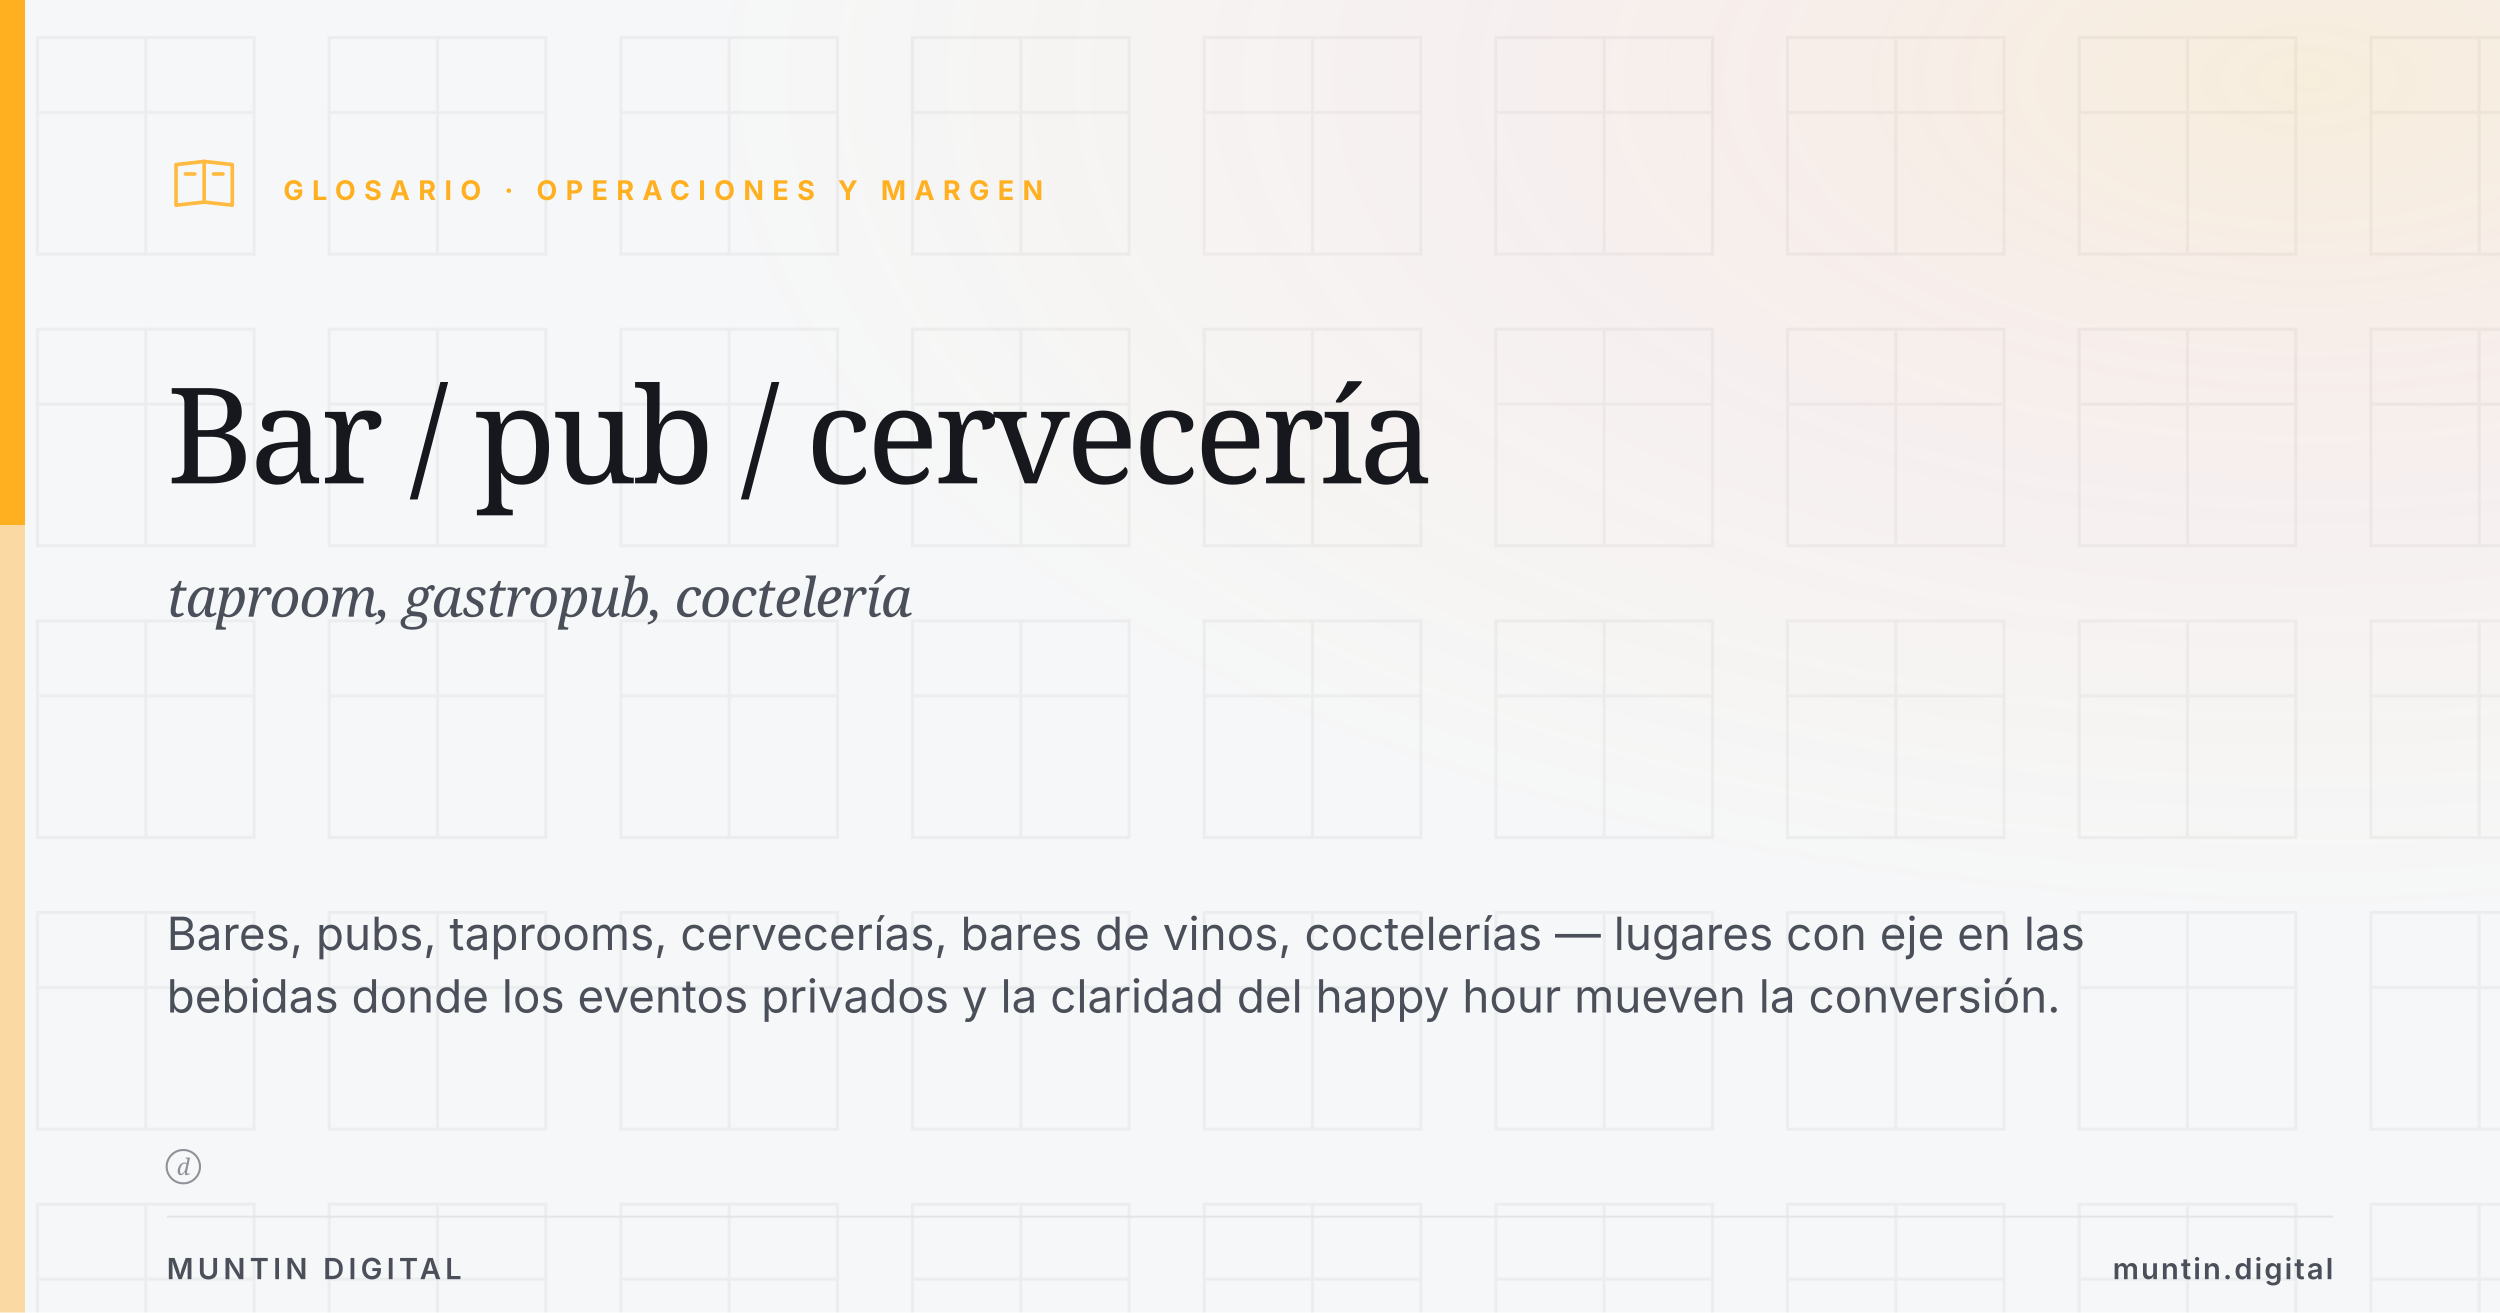
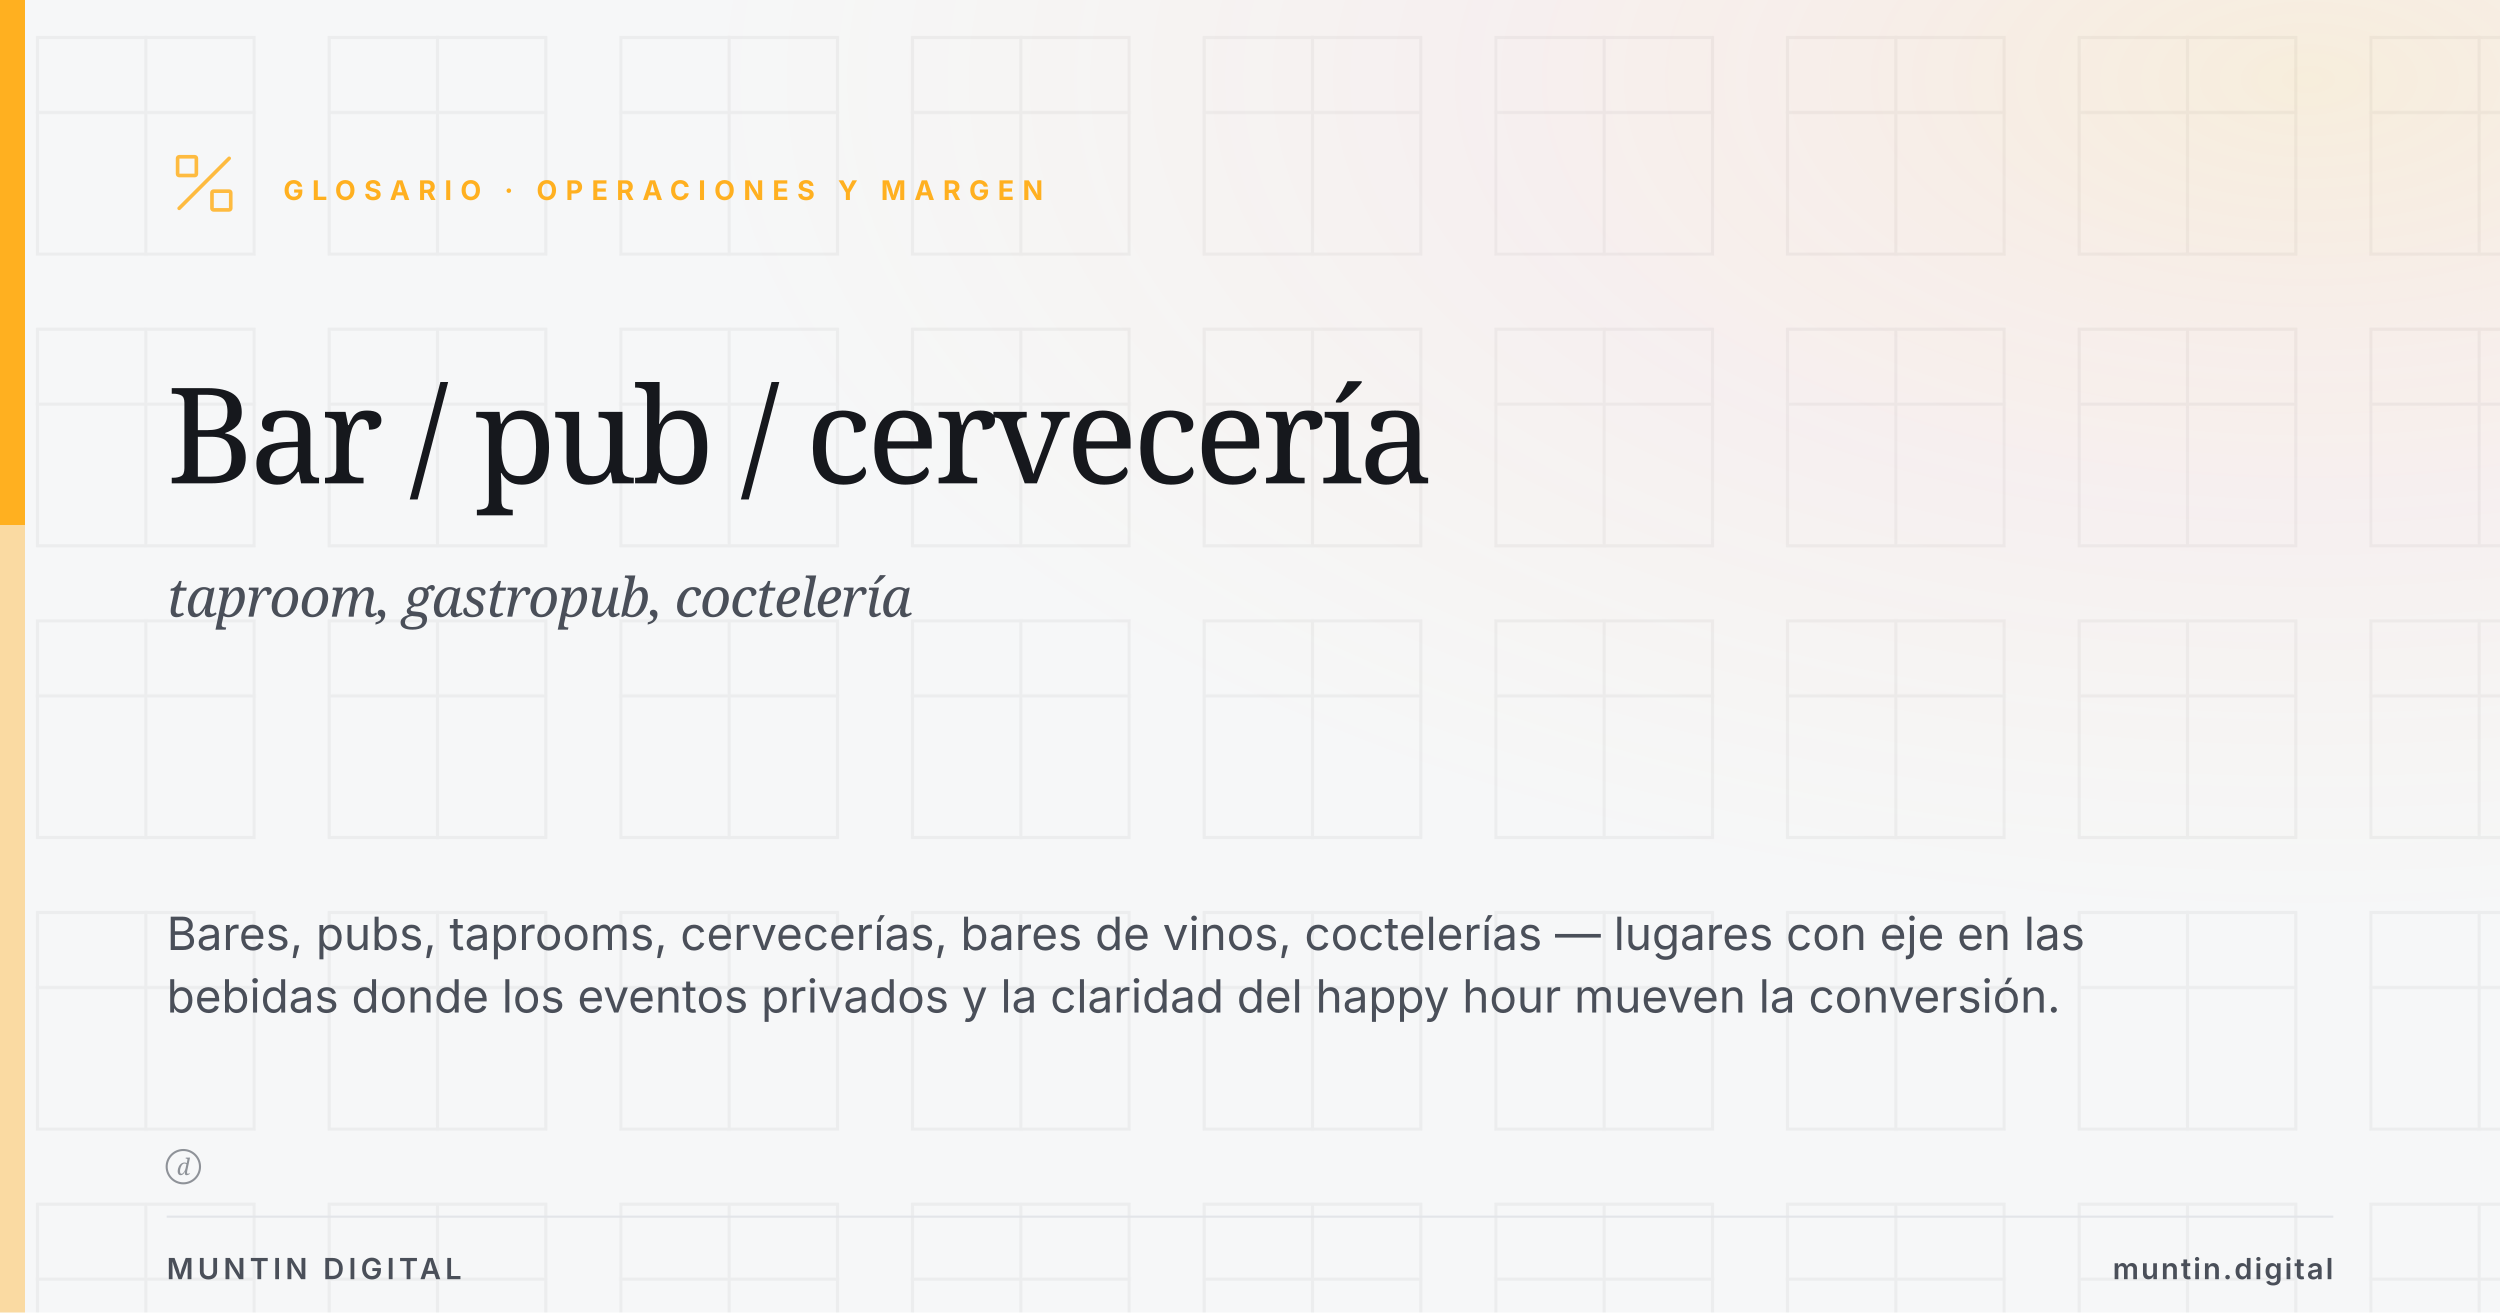
<svg xmlns="http://www.w3.org/2000/svg" viewBox="0 0 1200 630" width="1200" height="630">
  <rect width="1200" height="630" fill="#F6F7F8" />
  <defs>
    <pattern id="muntinField" x="0" y="0" width="140" height="140" patternUnits="userSpaceOnUse">
      <g transform="translate(18, 18)" fill="none" stroke="#16181D" stroke-width="1.5" stroke-linecap="square" stroke-linejoin="miter">
        <rect x="0" y="0" width="104" height="104" />
        <line x1="52" y1="0" x2="52" y2="104" />
        <line x1="0" y1="36" x2="104" y2="36" />
      </g>
    </pattern>
  </defs>
  <rect width="1200" height="630" fill="url(#muntinField)" opacity="0.045" />
  <defs>
    <radialGradient id="ghWarmSoft" cx="92%" cy="6%" r="64%">
      <stop offset="0%" stop-color="#FFB020" stop-opacity="0.13" />
      <stop offset="52%" stop-color="#FF6B5C" stop-opacity="0.05" />
      <stop offset="100%" stop-color="#FFB020" stop-opacity="0" />
    </radialGradient>
  </defs>
  <rect width="1200" height="630" fill="url(#ghWarmSoft)" />
  <rect x="0" y="0" width="12" height="252" fill="#FFB020" />
  <rect x="0" y="252" width="12" height="378" fill="#FFB020" opacity="0.4" />
  <g transform="translate(80, 70) scale(1.5)" fill="none" stroke="#FFB020" stroke-width="1.167" stroke-linecap="round" stroke-linejoin="round" color="#FFB020" opacity="0.85">
-     <path d="M3 6 L12 5 L21 6 L21 19 L12 18 L3 19 Z" />
-     <line x1="12" y1="5" x2="12" y2="18" />
-     <line x1="6" y1="9" x2="9" y2="9" />
-     <line x1="15" y1="9" x2="18" y2="9" />
+     <rect x="3.5" y="3.5" width="6" height="6" rx="0.5" />
+     <rect x="14.5" y="14.5" width="6" height="6" rx="0.5" />
+     <line x1="20" y1="4" x2="4" y2="20" />
  </g>
  <text x="136" y="96" font-family="Inter, Arial, sans-serif" font-size="13" font-weight="700" letter-spacing="4" fill="#FFB020">GLOSARIO · OPERACIONES Y MARGEN</text>
  <text x="80" y="232" font-family="Fraunces, Georgia, serif" font-size="64" font-weight="500" letter-spacing="-2" fill="#16181D">Bar / pub / cervecería</text>
  <text x="80" y="296" font-family="Fraunces, Georgia, serif" font-style="italic" font-size="26" font-weight="400" letter-spacing="-0.5" fill="#4A4F59">taproom, gastropub, coctelería</text>
  <text x="80" y="456" font-family="Inter, Arial, sans-serif" font-size="22" font-weight="400" fill="#4A4F59">
    <tspan x="80" dy="0">Bares, pubs, taprooms, cervecerías, bares de vinos, coctelerías — lugares con eje en las</tspan>
    <tspan x="80" dy="30">bebidas donde los eventos privados y la claridad del happy hour mueven la conversión.</tspan>
  </text>
  <g transform="translate(80, 552)" fill="#4A4F59" opacity="0.6">
    <circle cx="8" cy="8" r="8" fill="none" stroke="#4A4F59" stroke-width="1" />
    <text x="8" y="12" text-anchor="middle" font-family="Fraunces, Georgia, serif" font-style="italic" font-size="11" font-weight="500" fill="#4A4F59">d</text>
  </g>
  <line x1="80" y1="584" x2="1120" y2="584" stroke="#E3E5E9" stroke-width="1" />
  <text x="80" y="614" font-family="Inter, Arial, sans-serif" font-size="14" font-weight="600" letter-spacing="2" fill="#4A4F59">MUNTIN DIGITAL</text>
  <text x="1120" y="614" text-anchor="end" font-family="Inter, Arial, sans-serif" font-size="14" font-weight="600" letter-spacing="1" fill="#4A4F59">muntin.digital</text>
</svg>
